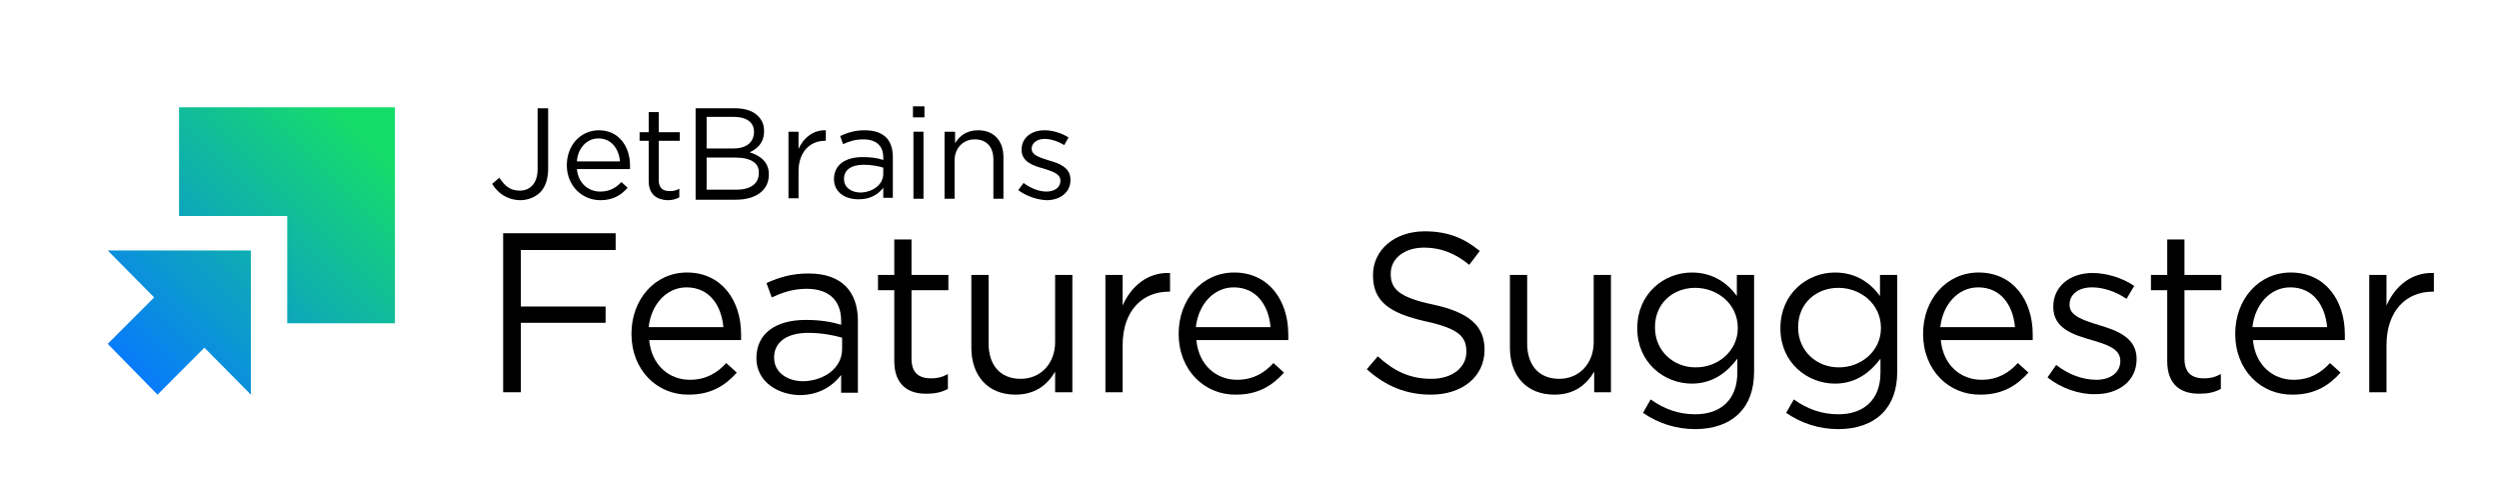
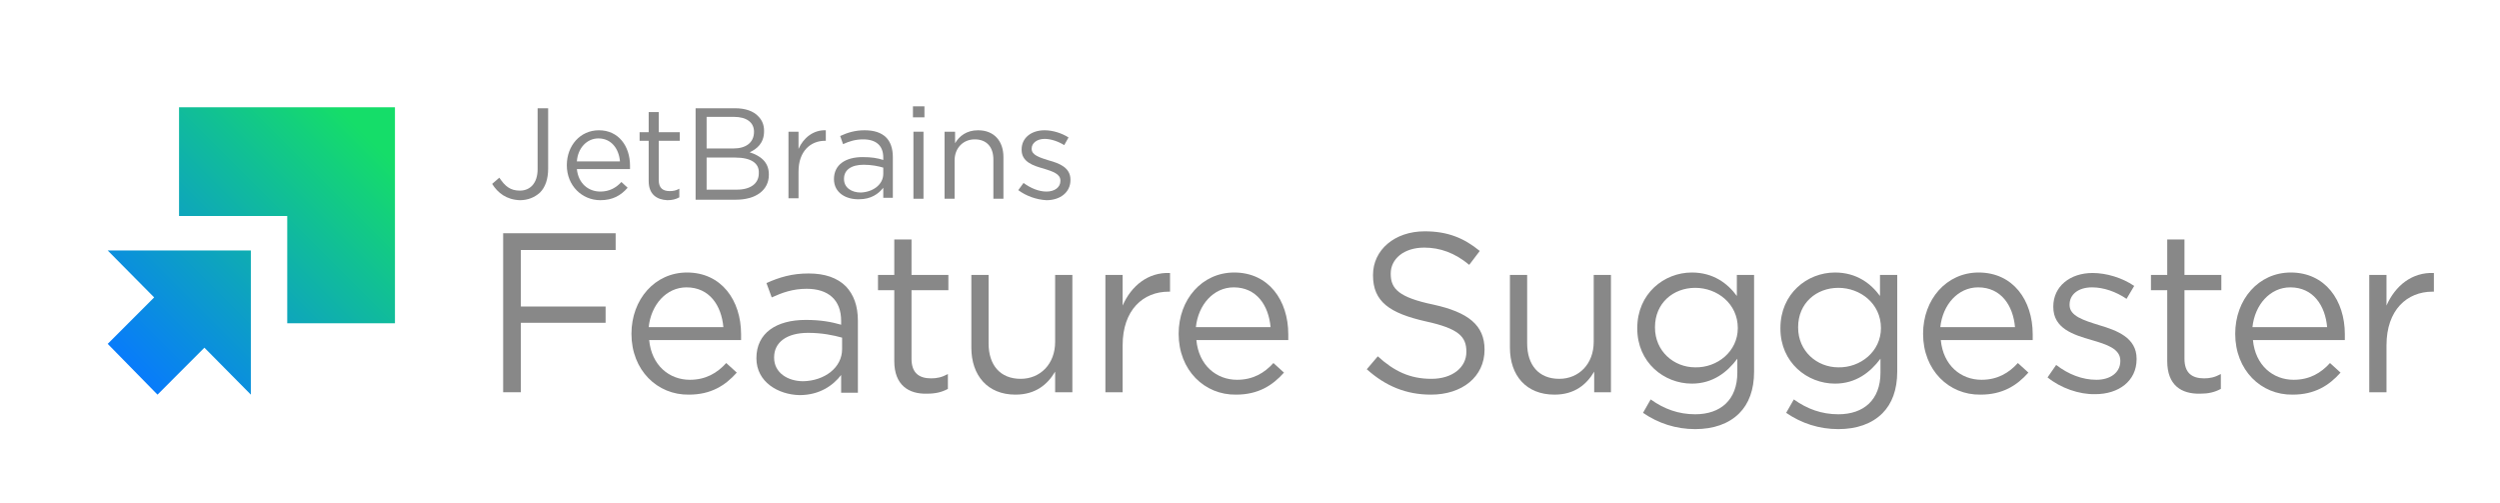
<svg xmlns="http://www.w3.org/2000/svg" version="1.1" id="Layer_1" x="0px" y="0px" viewBox="0 0 522 105" style="enable-background:new 0 0 522 105;" xml:space="preserve">
  <style type="text/css">
	.st0{fill:url(#SVGID_1_);}
	.st1{fill:none;}
</style>
-   <g>
+   <g fill="#888888">
    <g>
      <g>
        <path d="M105.1,48.7h23.5v3.5h-19.8V64h17.7v3.4h-17.7v14.5h-3.7V48.7z" />
        <path d="M131.9,69.7L131.9,69.7c0-7.2,4.9-12.8,11.6-12.8c7.2,0,11.3,5.8,11.3,12.9c0,0.5,0,0.8,0,1.2h-19.2     c0.5,5.3,4.2,8.3,8.5,8.3c3.3,0,5.7-1.4,7.6-3.5l2.2,2c-2.4,2.7-5.4,4.6-10,4.6C137.3,82.5,131.9,77.3,131.9,69.7z M151.1,68.3     c-0.4-4.5-2.9-8.3-7.7-8.3c-4.2,0-7.4,3.6-7.9,8.3H151.1z" />
        <path d="M158,74.8L158,74.8c0-5.3,4.2-8,10.3-8c3.1,0,5.3,0.4,7.4,1V67c0-4.4-2.7-6.7-7.2-6.7c-2.9,0-5.1,0.8-7.3,1.8l-1.1-3     c2.7-1.2,5.3-2,8.8-2c3.4,0,6,0.9,7.8,2.7c1.6,1.7,2.5,4,2.5,7.2v15h-3.5v-3.7c-1.7,2.2-4.5,4.2-8.7,4.2     C162.6,82.4,158,79.8,158,74.8z M175.9,72.9v-2.4c-1.8-0.5-4.2-1-7.1-1c-4.5,0-7.1,2-7.1,5.1v0.1c0,3.1,2.8,4.9,6.1,4.9     C172.2,79.5,175.9,76.8,175.9,72.9z" />
        <path d="M186.8,75.4V60.6h-3.4v-3.2h3.4V50h3.6v7.4h7.7v3.2h-7.7v14.3c0,3,1.6,4.1,4.1,4.1c1.2,0,2.2-0.2,3.5-0.9v3.1     c-1.3,0.7-2.6,1-4.4,1C189.8,82.3,186.8,80.4,186.8,75.4z" />
        <path d="M202.9,72.6V57.4h3.6v14.3c0,4.5,2.4,7.4,6.7,7.4c4.1,0,7.2-3.1,7.2-7.7v-14h3.6v24.5h-3.6v-4.3     c-1.6,2.7-4.1,4.8-8.3,4.8C206.3,82.4,202.9,78.4,202.9,72.6z" />
        <path d="M230.9,57.4h3.6v6.4c1.8-4.1,5.3-7,9.9-6.8v3.9h-0.3c-5.3,0-9.6,3.8-9.6,11.2v9.8h-3.6V57.4z" />
        <path d="M246.2,69.7L246.2,69.7c0-7.2,4.9-12.8,11.6-12.8c7.2,0,11.3,5.8,11.3,12.9c0,0.5,0,0.8,0,1.2h-19.2     c0.5,5.3,4.2,8.3,8.5,8.3c3.3,0,5.7-1.4,7.6-3.5l2.2,2c-2.4,2.7-5.4,4.6-10,4.6C251.6,82.5,246.2,77.3,246.2,69.7z M265.4,68.3     c-0.4-4.5-2.9-8.3-7.7-8.3c-4.2,0-7.4,3.6-7.9,8.3H265.4z" />
        <path d="M285.5,77.1l2.3-2.7c3.4,3.1,6.7,4.7,11.2,4.7c4.4,0,7.3-2.4,7.3-5.6v-0.1c0-3.1-1.6-4.8-8.5-6.3c-7.5-1.7-11-4.1-11-9.6     v-0.1c0-5.2,4.5-9.1,10.8-9.1c4.8,0,8.2,1.4,11.5,4.1l-2.2,2.9c-3-2.5-6.1-3.6-9.4-3.6c-4.3,0-7,2.4-7,5.4v0.1     c0,3.1,1.7,4.9,8.9,6.4c7.3,1.6,10.7,4.3,10.7,9.4V73c0,5.7-4.7,9.4-11.2,9.4C293.7,82.4,289.4,80.6,285.5,77.1z" />
        <path d="M315.4,72.6V57.4h3.6v14.3c0,4.5,2.4,7.4,6.7,7.4c4.1,0,7.2-3.1,7.2-7.7v-14h3.6v24.5H333v-4.3c-1.6,2.7-4.1,4.8-8.3,4.8     C318.8,82.4,315.4,78.4,315.4,72.6z" />
        <path d="M343.2,86.2l1.6-2.8c2.8,2,5.8,3.1,9.3,3.1c5.3,0,8.8-3,8.8-8.7v-2.9c-2.1,2.8-5.1,5.2-9.5,5.2     c-5.8,0-11.4-4.4-11.4-11.5v-0.1c0-7.2,5.6-11.6,11.4-11.6c4.5,0,7.5,2.3,9.4,4.9v-4.4h3.6v20.2c0,3.8-1.1,6.7-3.1,8.7     c-2.2,2.2-5.4,3.3-9.2,3.3C350.1,89.6,346.4,88.4,343.2,86.2z M363,68.5L363,68.5c0-5.1-4.3-8.4-8.9-8.4c-4.6,0-8.4,3.2-8.4,8.2     v0.1c0,4.9,3.9,8.3,8.4,8.3C358.7,76.8,363,73.4,363,68.5z" />
        <path d="M373.1,86.2l1.6-2.8c2.8,2,5.8,3.1,9.3,3.1c5.3,0,8.8-3,8.8-8.7v-2.9c-2.1,2.8-5.1,5.2-9.5,5.2     c-5.8,0-11.4-4.4-11.4-11.5v-0.1c0-7.2,5.6-11.6,11.4-11.6c4.5,0,7.5,2.3,9.4,4.9v-4.4h3.6v20.2c0,3.8-1.1,6.7-3.1,8.7     c-2.2,2.2-5.4,3.3-9.2,3.3C380,89.6,376.3,88.4,373.1,86.2z M392.9,68.5L392.9,68.5c0-5.1-4.3-8.4-8.9-8.4     c-4.6,0-8.4,3.2-8.4,8.2v0.1c0,4.9,3.9,8.3,8.4,8.3C388.6,76.8,392.9,73.4,392.9,68.5z" />
        <path d="M401.7,69.7L401.7,69.7c0-7.2,4.9-12.8,11.6-12.8c7.2,0,11.3,5.8,11.3,12.9c0,0.5,0,0.8,0,1.2h-19.2     c0.5,5.3,4.2,8.3,8.5,8.3c3.3,0,5.7-1.4,7.6-3.5l2.2,2c-2.4,2.7-5.4,4.6-10,4.6C407.1,82.5,401.7,77.3,401.7,69.7z M420.9,68.3     c-0.4-4.5-2.9-8.3-7.7-8.3c-4.2,0-7.4,3.6-7.9,8.3H420.9z" />
        <path d="M427.7,78.8l1.8-2.6c2.6,2,5.5,3.1,8.4,3.1c2.9,0,5-1.5,5-3.9v-0.1c0-2.5-2.9-3.4-6-4.3c-3.8-1.1-8-2.4-8-6.9V64     c0-4.2,3.5-7,8.2-7c2.9,0,6.2,1,8.7,2.7l-1.6,2.7c-2.2-1.5-4.8-2.4-7.2-2.4c-2.9,0-4.7,1.5-4.7,3.6v0.1c0,2.3,3,3.2,6.2,4.2     c3.7,1.1,7.8,2.6,7.8,7V75c0,4.6-3.8,7.3-8.6,7.3C434.3,82.4,430.4,81,427.7,78.8z" />
        <path d="M452.7,75.4V60.6h-3.4v-3.2h3.4V50h3.6v7.4h7.7v3.2h-7.7v14.3c0,3,1.6,4.1,4.1,4.1c1.2,0,2.2-0.2,3.5-0.9v3.1     c-1.3,0.7-2.6,1-4.3,1C455.6,82.3,452.7,80.4,452.7,75.4z" />
        <path d="M466.9,69.7L466.9,69.7c0-7.2,4.9-12.8,11.6-12.8c7.2,0,11.3,5.8,11.3,12.9c0,0.5,0,0.8,0,1.2h-19.2     c0.5,5.3,4.2,8.3,8.5,8.3c3.3,0,5.7-1.4,7.6-3.5l2.2,2c-2.4,2.7-5.4,4.6-10,4.6C472.3,82.5,466.9,77.3,466.9,69.7z M486.1,68.3     c-0.4-4.5-2.9-8.3-7.7-8.3c-4.2,0-7.4,3.6-7.9,8.3H486.1z" />
        <path d="M494.9,57.4h3.6v6.4c1.8-4.1,5.3-7,9.9-6.8v3.9h-0.3c-5.3,0-9.6,3.8-9.6,11.2v9.8h-3.6V57.4z" />
      </g>
    </g>
    <linearGradient id="SVGID_1_" gradientUnits="userSpaceOnUse" x1="86.748" y1="18.125" x2="27.962" y2="76.91">
      <stop offset="0.172" style="stop-color:#15DD69" />
      <stop offset="1" style="stop-color:#087CFA" />
    </linearGradient>
    <path class="st0" d="M82.5,22.4v45.1H60V45.1H37.4V22.4H82.5z M52.4,52.3H22.5l9.7,9.8l-9.7,9.7l10.4,10.6l9.8-9.8l9.7,9.8   L52.4,52.3z" />
    <rect class="st1" width="522" height="105" />
    <g>
      <path d="M102.8,38.4l1.5-1.3c1.2,1.8,2.3,2.7,4.3,2.7c2.1,0,3.7-1.5,3.7-4.5V22.6h2.2v12.6c0,2.2-0.6,3.9-1.7,5    c-1.1,1-2.5,1.6-4.2,1.6C105.8,41.7,104,40.3,102.8,38.4z" />
      <path d="M118.4,34.5L118.4,34.5c0-4.1,2.8-7.3,6.7-7.3c4.1,0,6.5,3.3,6.5,7.4c0,0.3,0,0.4,0,0.7h-11.1c0.3,3,2.4,4.7,4.9,4.7    c1.9,0,3.3-0.8,4.4-2l1.3,1.2c-1.4,1.6-3.1,2.6-5.7,2.6C121.6,41.8,118.4,38.8,118.4,34.5z M129.5,33.7c-0.2-2.5-1.7-4.8-4.5-4.8    c-2.4,0-4.3,2-4.5,4.8H129.5z" />
      <path d="M135.5,37.8v-8.4h-1.9v-1.8h1.9v-4.2h2.1v4.2h4.4v1.8h-4.4v8.2c0,1.7,0.9,2.3,2.3,2.3c0.7,0,1.3-0.1,2-0.5v1.8    c-0.7,0.4-1.5,0.6-2.5,0.6C137.2,41.7,135.5,40.6,135.5,37.8z" />
      <path d="M145.5,22.6h8c2.2,0,3.9,0.6,4.9,1.7c0.8,0.8,1.2,1.8,1.2,3v0.1c0,2.5-1.5,3.7-3,4.4c2.2,0.7,4,2,4,4.6v0.1    c0,3.2-2.7,5.2-6.9,5.2h-8.4V22.6z M157.5,27.5c0-1.9-1.5-3.1-4.2-3.1h-5.7V31h5.6C155.8,31,157.5,29.8,157.5,27.5L157.5,27.5z     M153.6,32.9h-6v6.7h6.3c2.9,0,4.6-1.3,4.6-3.4v-0.1C158.6,34.1,156.9,32.9,153.6,32.9z" />
      <path d="M164.7,27.5h2.1v3.6c1-2.3,3.1-4,5.7-3.9v2.2h-0.2c-3,0-5.5,2.2-5.5,6.4v5.6h-2.1V27.5z" />
      <path d="M174.2,37.4L174.2,37.4c0-3,2.4-4.6,6-4.6c1.8,0,3.1,0.2,4.3,0.6v-0.5c0-2.5-1.5-3.8-4.2-3.8c-1.6,0-2.9,0.4-4.2,1    l-0.6-1.7c1.5-0.7,3.1-1.2,5.1-1.2c2,0,3.5,0.5,4.5,1.5c0.9,0.9,1.4,2.3,1.4,4.1v8.5h-2v-2.1c-1,1.3-2.6,2.4-5,2.4    C176.8,41.7,174.2,40.3,174.2,37.4z M184.5,36.3V35c-1-0.3-2.4-0.6-4.1-0.6c-2.6,0-4.1,1.1-4.1,2.9v0.1c0,1.8,1.6,2.8,3.5,2.8    C182.4,40.1,184.5,38.5,184.5,36.3z" />
      <path d="M190.7,22.2h2.4v2.3h-2.4V22.2z M190.8,27.5h2.1v14h-2.1V27.5z" />
      <path d="M197.4,27.5h2.1v2.4c0.9-1.5,2.4-2.7,4.8-2.7c3.4,0,5.3,2.3,5.3,5.6v8.7h-2.1v-8.2c0-2.6-1.4-4.2-3.9-4.2    c-2.4,0-4.2,1.8-4.2,4.4v8h-2.1V27.5z" />
      <path d="M212.7,39.7l1.1-1.5c1.5,1.1,3.2,1.8,4.8,1.8c1.7,0,2.9-0.9,2.9-2.2v-0.1c0-1.4-1.6-1.9-3.5-2.5c-2.2-0.6-4.6-1.4-4.6-3.9    v-0.1c0-2.4,2-4,4.8-4c1.7,0,3.6,0.6,5,1.5l-0.9,1.6c-1.3-0.8-2.8-1.3-4.1-1.3c-1.6,0-2.7,0.9-2.7,2v0.1c0,1.3,1.7,1.8,3.6,2.4    c2.2,0.6,4.5,1.5,4.5,4v0.1c0,2.6-2.2,4.2-5,4.2C216.5,41.7,214.3,40.9,212.7,39.7z" />
    </g>
  </g>
</svg>
